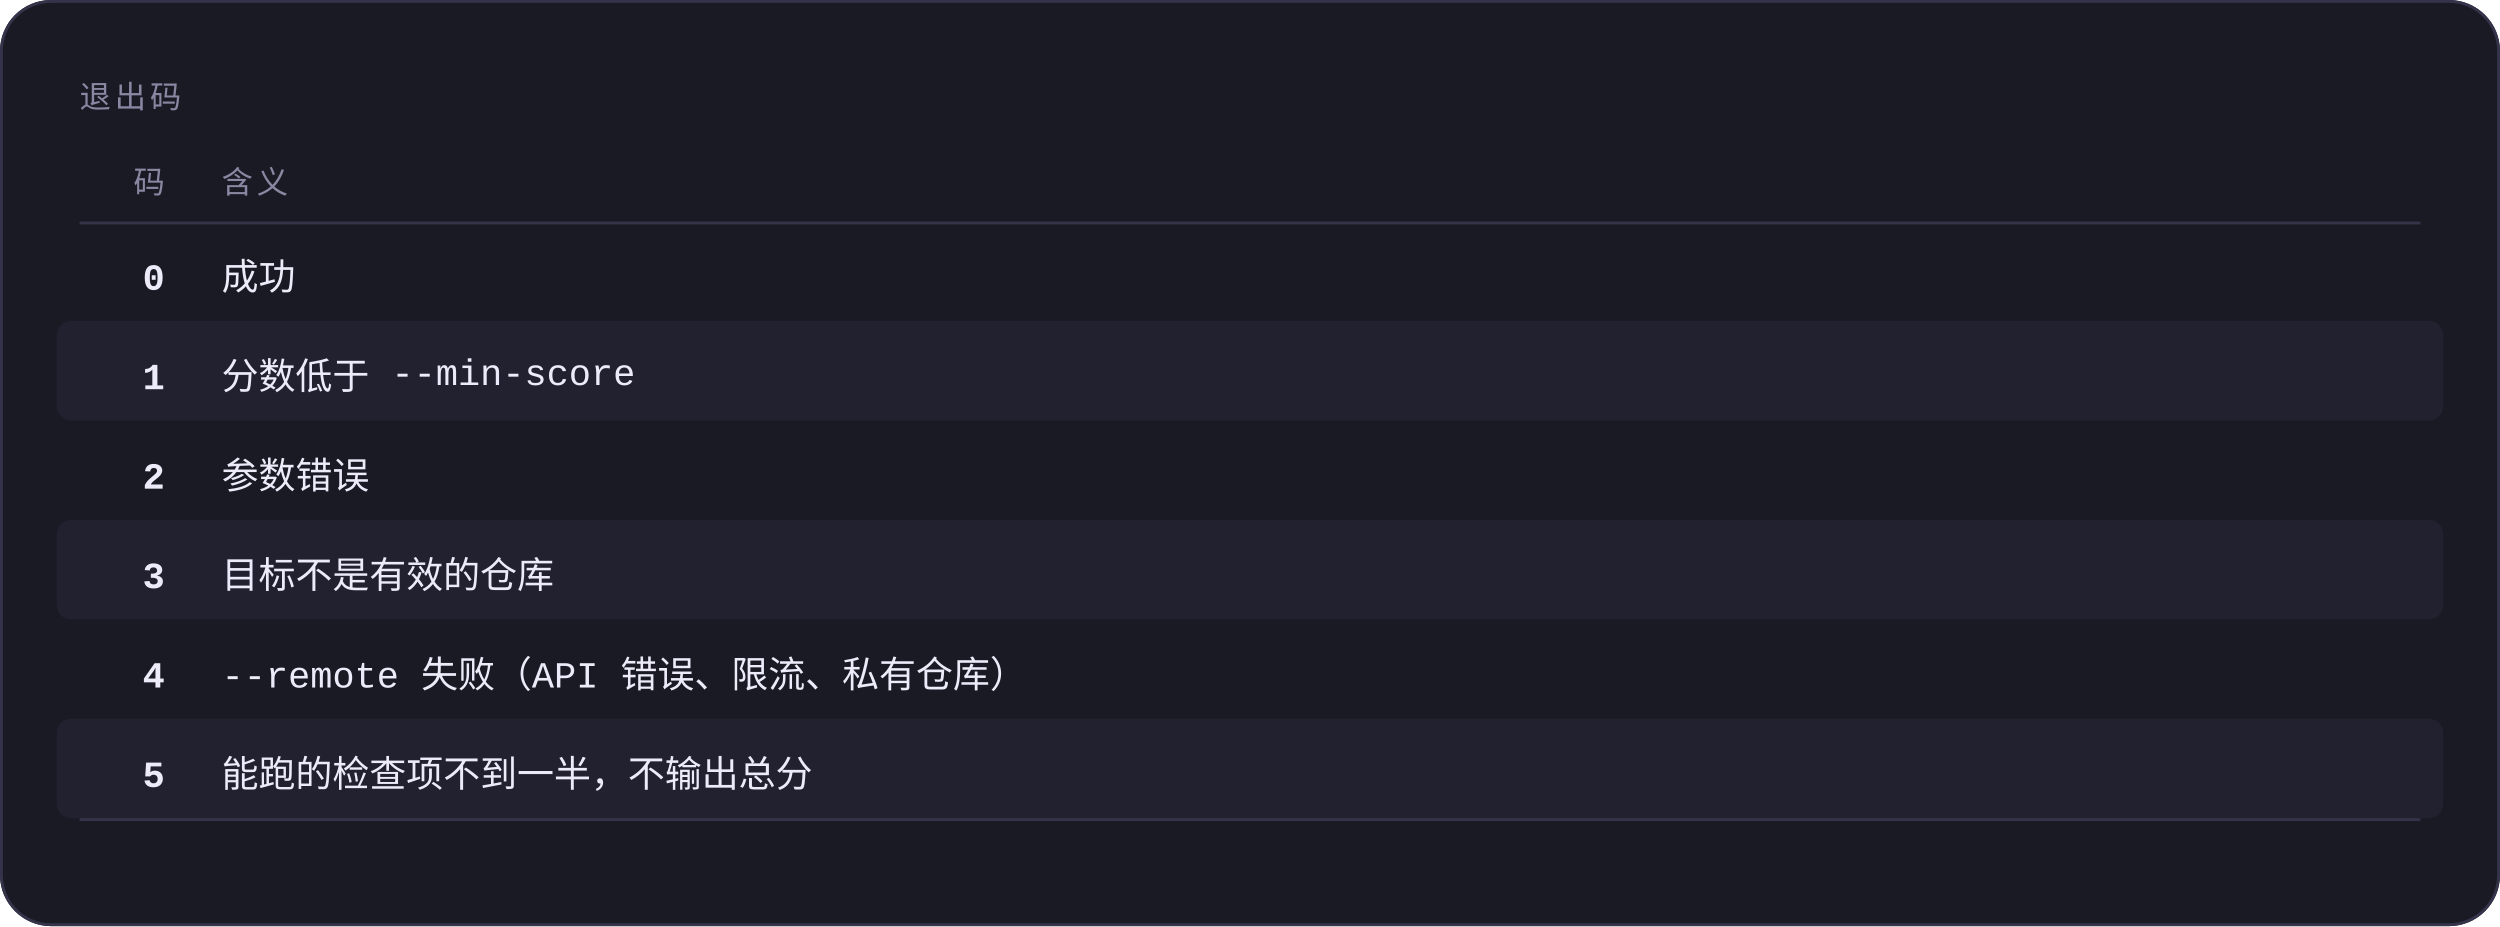
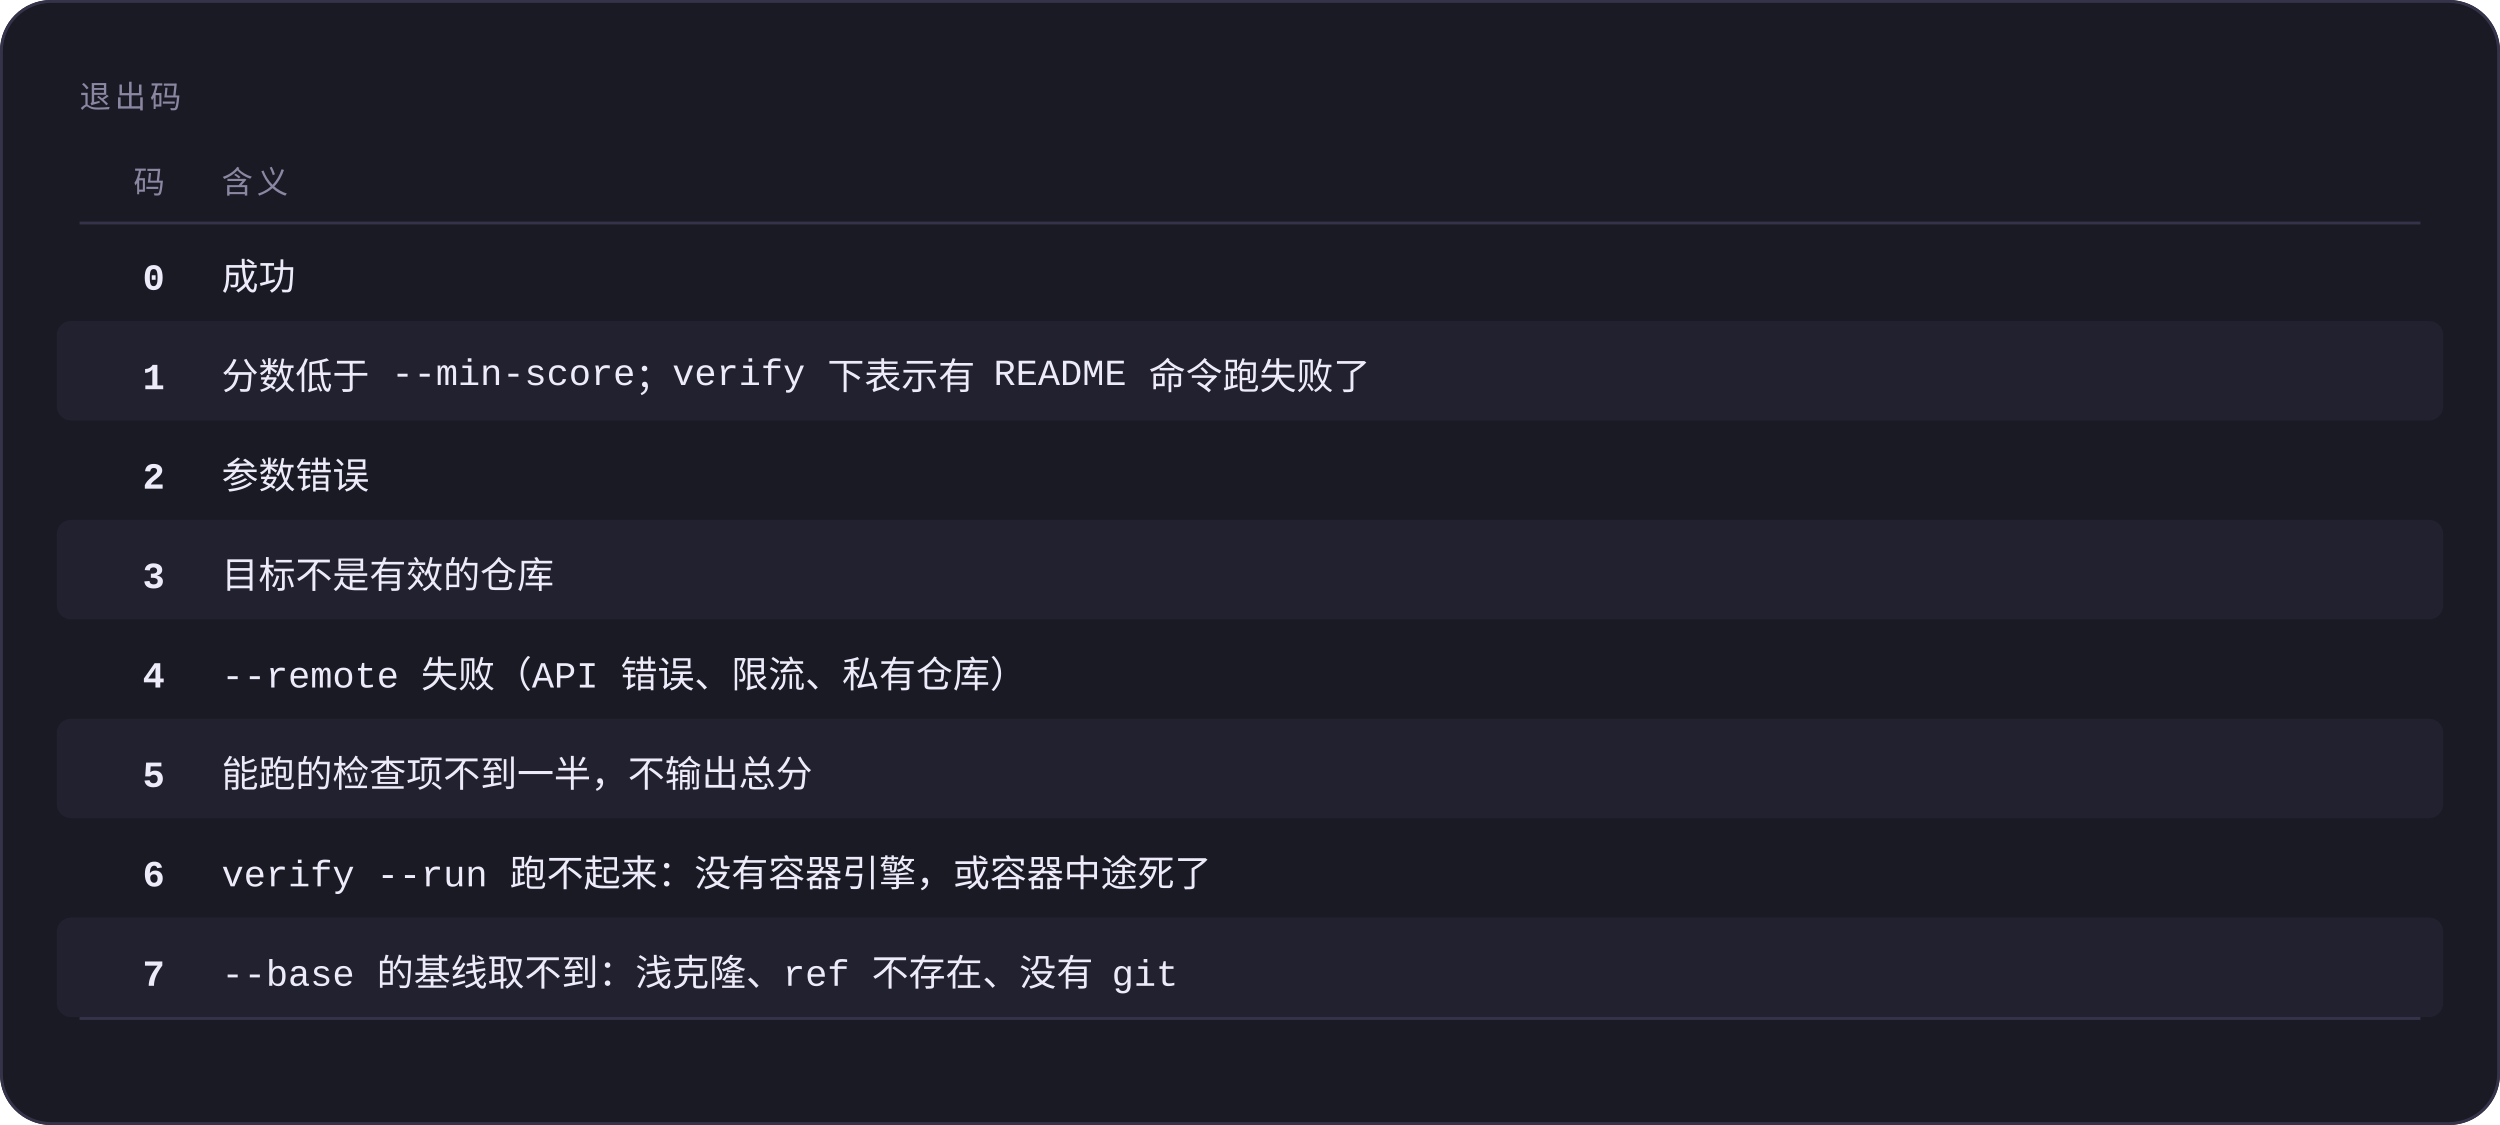
- <svg xmlns="http://www.w3.org/2000/svg" width="880" height="326" viewBox="0 0 880 326" lang="zh-CN" role="img" aria-label="退出码 — table">
+ <svg xmlns="http://www.w3.org/2000/svg" width="880" height="396" viewBox="0 0 880 396" lang="zh-CN" role="img" aria-label="退出码 — table">
  <defs>
    <linearGradient id="brand" x1="0" y1="0" x2="1" y2="1">
      <stop offset="0" stop-color="#7d56f4" />
      <stop offset="0.55" stop-color="#ff5fd1" />
      <stop offset="1" stop-color="#43e5d0" />
    </linearGradient>
  </defs>
  <style>
    .t { font-family: ui-monospace, SFMono-Regular, "SF Mono", Menlo, Consolas, "Liberation Mono", "Noto Sans Mono CJK SC", "Noto Sans Mono CJK JP", "Microsoft YaHei", "Hiragino Sans", "Yu Gothic", monospace; }
  </style>
-   <rect x="0" y="0" width="880" height="326" rx="18.0" fill="#1a1a24" />
-   <rect x="0.5" y="0.5" width="879" height="325" rx="17.5" fill="none" stroke="#35334a" />
+   <rect x="0" y="0" width="880" height="396" rx="18.0" fill="#1a1a24" />
+   <rect x="0.5" y="0.5" width="879" height="395" rx="17.5" fill="none" stroke="#35334a" />
  <text class="t" x="28" y="38" font-size="11" fill="#8b87a3" text-anchor="start" letter-spacing="1.4">退出码</text>
  <text class="t" x="58" y="68" font-size="11" fill="#8b87a3" text-anchor="end" letter-spacing="1.4">码</text>
  <text class="t" x="78" y="68" font-size="11" fill="#8b87a3" text-anchor="start" letter-spacing="1.4">含义</text>
  <rect x="28" y="78" width="824" height="1" fill="#35334a" />
  <text class="t" x="58" y="102" font-size="13" fill="#edebfa" text-anchor="end" font-weight="700">0</text>
  <text class="t" x="78" y="102" font-size="13" fill="#edebfa" text-anchor="start">成功</text>
  <rect x="20" y="113" width="840" height="35" rx="5.0" fill="#222130" />
  <text class="t" x="58" y="137" font-size="13" fill="#edebfa" text-anchor="end" font-weight="700">1</text>
-   <text class="t" x="78" y="137" font-size="13" fill="#edebfa" text-anchor="start">分数低于 --min-score</text>
+   <text class="t" x="78" y="137" font-size="13" fill="#edebfa" text-anchor="start">分数低于 --min-score；verify 下表示有 README 命令跑失败了</text>
  <text class="t" x="58" y="172" font-size="13" fill="#edebfa" text-anchor="end" font-weight="700">2</text>
  <text class="t" x="78" y="172" font-size="13" fill="#edebfa" text-anchor="start">参数错误</text>
  <rect x="20" y="183" width="840" height="35" rx="5.0" fill="#222130" />
  <text class="t" x="58" y="207" font-size="13" fill="#edebfa" text-anchor="end" font-weight="700">3</text>
  <text class="t" x="78" y="207" font-size="13" fill="#edebfa" text-anchor="start">目标不是有效的仓库</text>
  <text class="t" x="58" y="242" font-size="13" fill="#edebfa" text-anchor="end" font-weight="700">4</text>
  <text class="t" x="78" y="242" font-size="13" fill="#edebfa" text-anchor="start">--remote 失败（API 错误、限流、私有仓库）</text>
  <rect x="20" y="253" width="840" height="35" rx="5.0" fill="#222130" />
  <text class="t" x="58" y="277" font-size="13" fill="#edebfa" text-anchor="end" font-weight="700">5</text>
  <text class="t" x="78" y="277" font-size="13" fill="#edebfa" text-anchor="start">能跑的检查项不到一半，不输出总分</text>
-   <rect x="28" y="288" width="824" height="1" fill="#35334a" />
+   <text class="t" x="58" y="312" font-size="13" fill="#edebfa" text-anchor="end" font-weight="700">6</text>
+   <text class="t" x="78" y="312" font-size="13" fill="#edebfa" text-anchor="start">verify --run 跑不起来：没有容器引擎，或容器中途死了</text>
+   <rect x="20" y="323" width="840" height="35" rx="5.0" fill="#222130" />
+   <text class="t" x="58" y="347" font-size="13" fill="#edebfa" text-anchor="end" font-weight="700">7</text>
+   <text class="t" x="78" y="347" font-size="13" fill="#edebfa" text-anchor="start">--base 的基线取不到：浅克隆、ref 不存在、没有 git</text>
+   <rect x="28" y="358" width="824" height="1" fill="#35334a" />
</svg>
